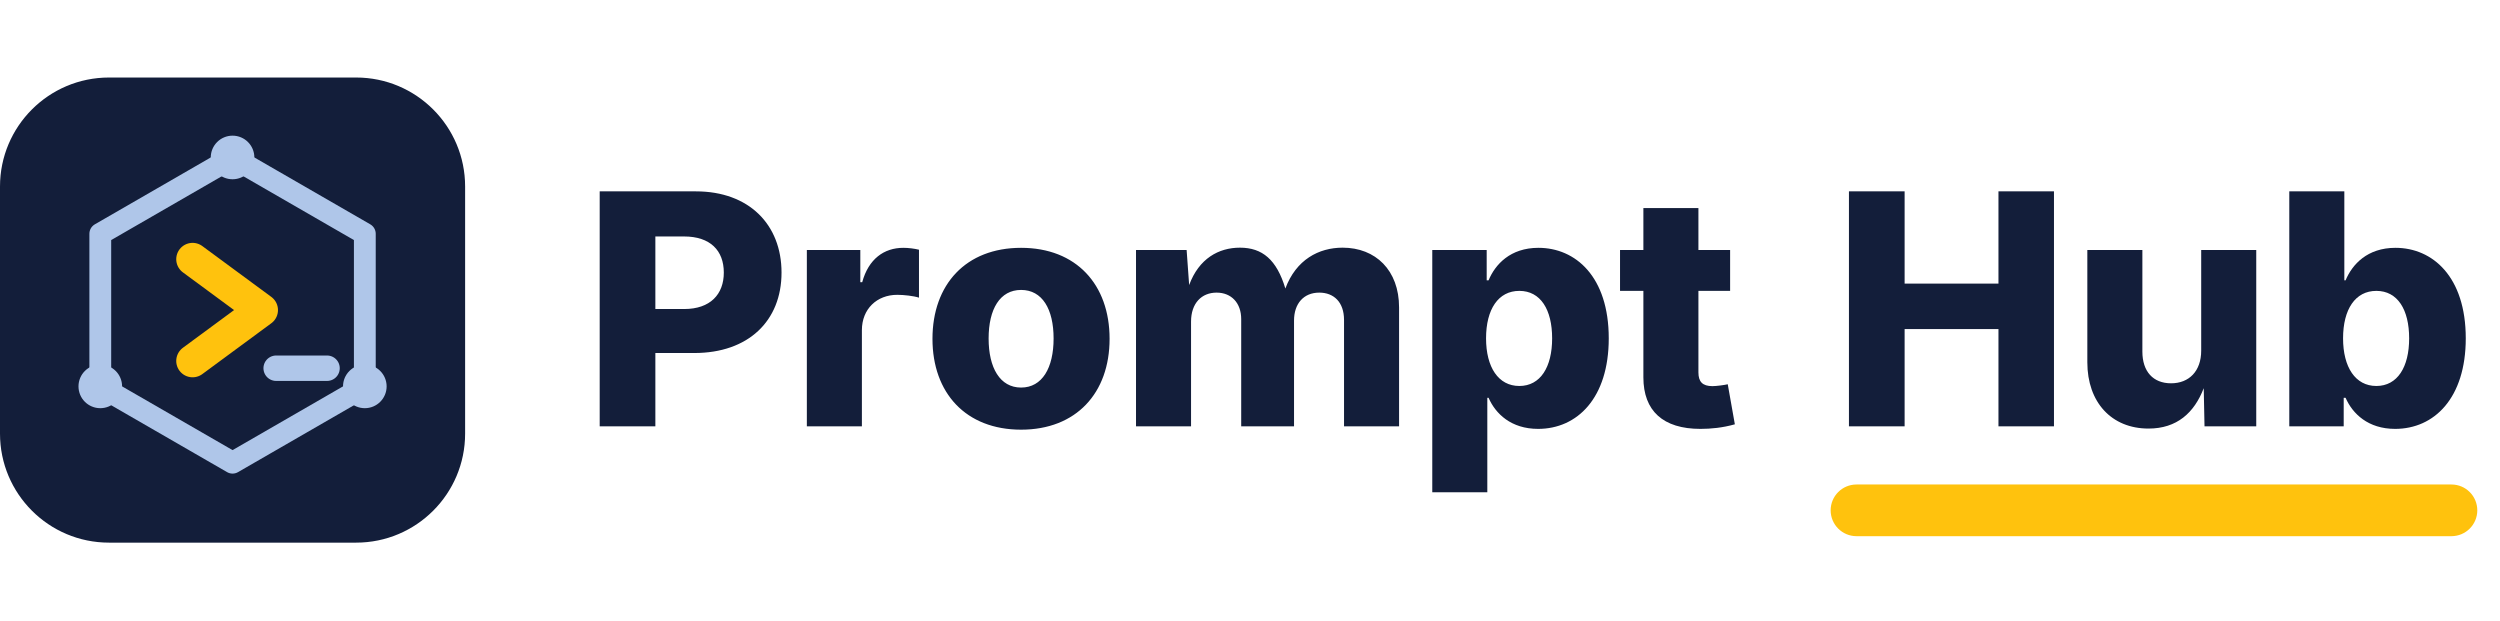
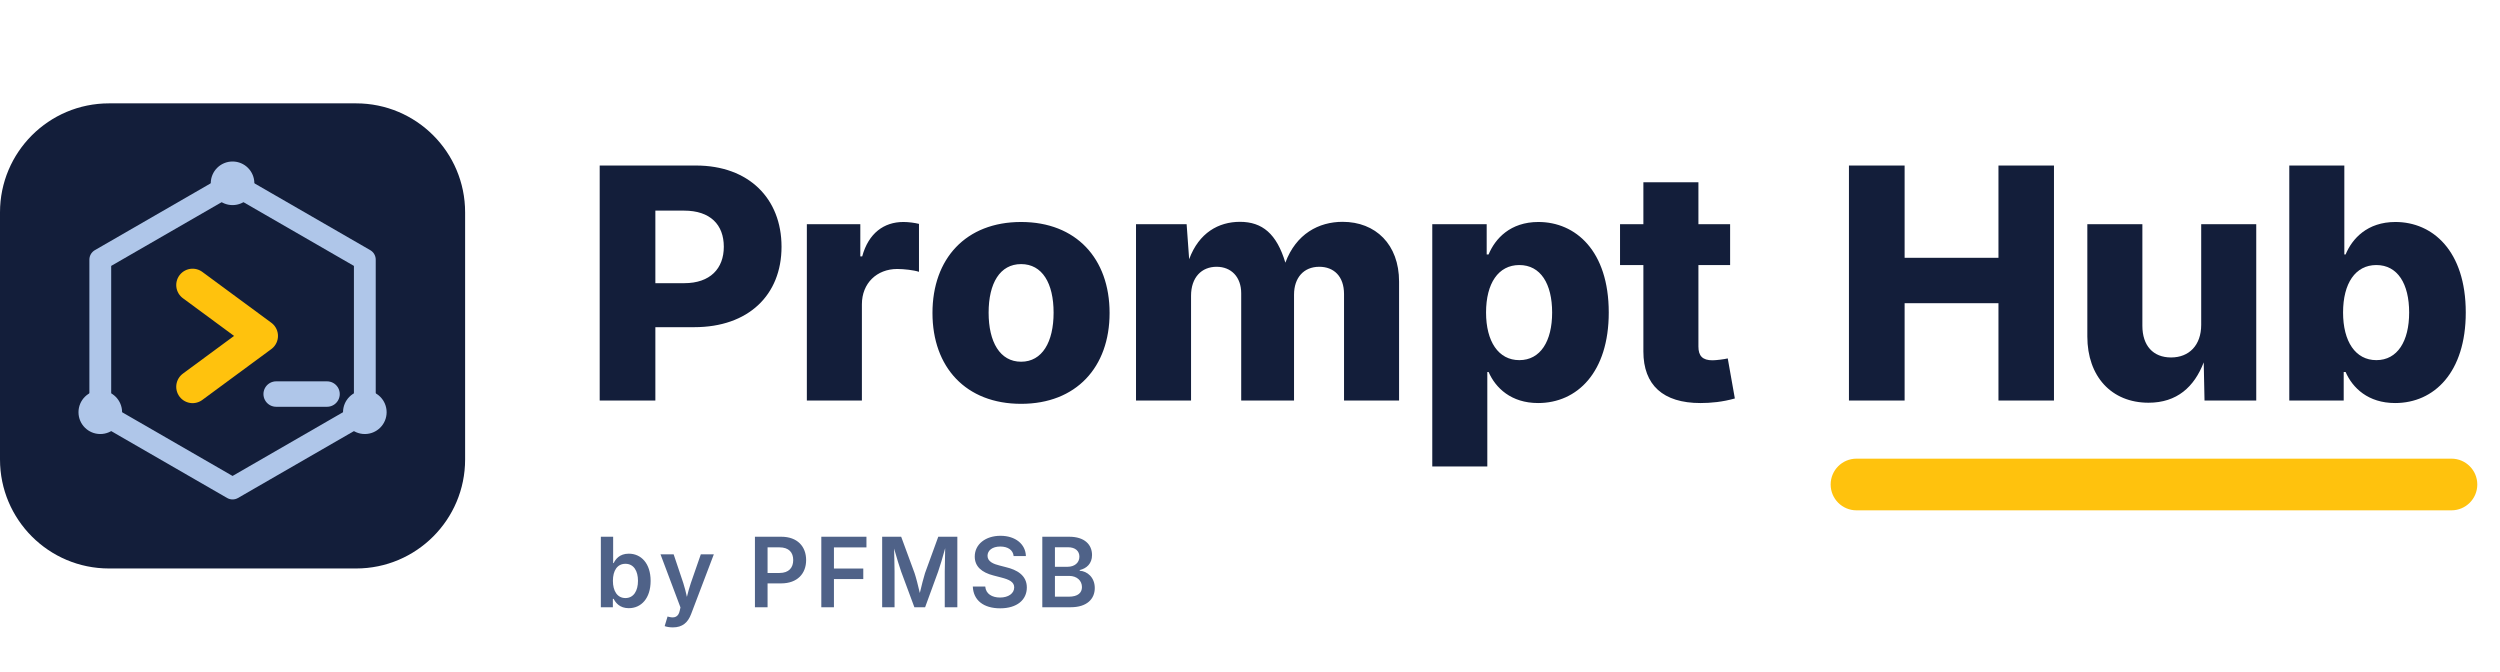
- <svg xmlns="http://www.w3.org/2000/svg" viewBox="0 0 387 96" width="387" height="96">
-   <g transform="translate(0 12) scale(0.5625)">
+ <svg xmlns="http://www.w3.org/2000/svg" viewBox="0 0 387 104" width="387" height="104">
+   <g transform="translate(0 16) scale(0.5625)">
    <rect width="128" height="128" rx="30" fill="#131E3A" />
    <g fill="none" stroke-linejoin="round" stroke-linecap="round">
      <path d="M64 22 L100.4 43 V85 L64 106 L27.6 85 V43 Z" stroke="#AFC6E9" stroke-width="6" />
      <path d="M53 50 L72 64 L53 78" stroke="#FFC20D" stroke-width="9" />
      <path d="M76 80 H90" stroke="#AFC6E9" stroke-width="7" />
    </g>
    <g fill="#AFC6E9">
      <circle cx="64" cy="22" r="6" />
      <circle cx="27.6" cy="85" r="6" />
      <circle cx="100.4" cy="85" r="6" />
    </g>
  </g>
-   <path d="M2.832 0.0H11.45V-11.353H17.48C25.83 -11.353 30.981 -16.309 30.981 -23.804C30.981 -31.25 25.928 -36.377 17.725 -36.377H2.832ZM11.45 -18.164V-29.395H15.894C19.946 -29.395 22.046 -27.222 22.046 -23.804C22.046 -20.435 19.946 -18.164 15.918 -18.164ZM34.9 0.0H43.421V-14.893C43.421 -18.164 45.74 -20.361 48.89 -20.361C49.915 -20.361 51.453 -20.19 52.259 -19.922V-27.344C51.551 -27.515 50.647 -27.637 49.842 -27.637C46.839 -27.637 44.446 -25.903 43.47 -22.314H43.177V-27.295H34.9ZM68.067 0.513C76.588 0.513 81.764 -5.151 81.764 -13.55C81.764 -21.973 76.588 -27.637 68.067 -27.637C59.522 -27.637 54.347 -21.973 54.347 -13.55C54.347 -5.151 59.522 0.513 68.067 0.513ZM68.067 -6.006C64.796 -6.006 63.038 -9.058 63.038 -13.599C63.038 -18.164 64.796 -21.118 68.067 -21.118C71.339 -21.118 73.097 -18.164 73.097 -13.599C73.097 -9.058 71.339 -6.006 68.067 -6.006ZM85.854 0.0H94.374V-16.211C94.374 -19.067 96.01 -20.703 98.329 -20.703C100.6 -20.703 102.138 -19.116 102.138 -16.602V0.0H110.316V-16.382C110.316 -18.994 111.806 -20.703 114.223 -20.703C116.469 -20.703 118.056 -19.238 118.056 -16.479V0.0H126.576V-18.408C126.576 -24.17 122.938 -27.661 117.836 -27.661C114.149 -27.661 110.634 -25.806 108.974 -21.338C107.631 -25.806 105.409 -27.661 101.942 -27.661C98.646 -27.661 95.595 -25.977 94.081 -21.875L93.69 -27.295H85.854ZM131.716 10.205H140.236V-4.419H140.432C141.506 -1.953 143.923 0.391 148.098 0.391C154.152 0.391 159.035 -4.37 159.035 -13.623C159.035 -23.193 153.884 -27.637 148.146 -27.637C143.801 -27.637 141.457 -25.073 140.432 -22.607H140.139V-27.295H131.716ZM145.192 -6.25C141.945 -6.25 140.041 -9.155 140.041 -13.623C140.041 -18.14 141.945 -20.972 145.192 -20.972C148.488 -20.972 150.271 -18.066 150.271 -13.623C150.271 -9.18 148.464 -6.25 145.192 -6.25ZM177.822 -27.295H172.915V-33.789H164.395V-27.295H160.781V-20.972H164.395V-7.593C164.395 -2.393 167.446 0.391 173.232 0.391C174.844 0.391 176.65 0.22 178.555 -0.317L177.456 -6.519C176.992 -6.396 175.674 -6.226 175.088 -6.226C173.55 -6.226 172.915 -6.909 172.915 -8.35V-20.972H177.822Z" transform="translate(90 66.0)" fill="#131E3A" />
-   <path d="M2.832 0.0H11.45V-15.063H25.977V0.0H34.57V-36.377H25.977V-22.095H11.45V-36.377H2.832ZM49.207 0.342C53.602 0.342 56.287 -2.1 57.752 -5.908L57.874 0.0H65.882V-27.295H57.361V-11.719C57.361 -8.545 55.481 -6.665 52.698 -6.665C49.915 -6.665 48.255 -8.496 48.255 -11.572V-27.295H39.734V-9.912C39.734 -3.735 43.47 0.342 49.207 0.342ZM87.379 0.391C93.434 0.391 98.316 -4.37 98.316 -13.623C98.316 -23.193 93.165 -27.637 87.428 -27.637C83.082 -27.637 80.738 -25.073 79.713 -22.607H79.518V-36.377H70.997V0.0H79.42V-4.419H79.713C80.787 -1.953 83.204 0.391 87.379 0.391ZM84.474 -6.25C81.227 -6.25 79.322 -9.155 79.322 -13.623C79.322 -18.14 81.227 -20.972 84.474 -20.972C87.77 -20.972 89.552 -18.066 89.552 -13.623C89.552 -9.18 87.745 -6.25 84.474 -6.25Z" transform="translate(283.3848 66.0)" fill="#131E3A" />
-   <rect x="283.385" y="75.0" width="100.1" height="8" rx="4" fill="#FFC20D" />
+   <path d="M2.832 0.0H11.45V-11.353H17.48C25.83 -11.353 30.981 -16.309 30.981 -23.804C30.981 -31.25 25.928 -36.377 17.725 -36.377H2.832ZM11.45 -18.164V-29.395H15.894C19.946 -29.395 22.046 -27.222 22.046 -23.804C22.046 -20.435 19.946 -18.164 15.918 -18.164ZM34.9 0.0H43.421V-14.893C43.421 -18.164 45.74 -20.361 48.89 -20.361C49.915 -20.361 51.453 -20.19 52.259 -19.922V-27.344C51.551 -27.515 50.647 -27.637 49.842 -27.637C46.839 -27.637 44.446 -25.903 43.47 -22.314H43.177V-27.295H34.9ZM68.067 0.513C76.588 0.513 81.764 -5.151 81.764 -13.55C81.764 -21.973 76.588 -27.637 68.067 -27.637C59.522 -27.637 54.347 -21.973 54.347 -13.55C54.347 -5.151 59.522 0.513 68.067 0.513ZM68.067 -6.006C64.796 -6.006 63.038 -9.058 63.038 -13.599C63.038 -18.164 64.796 -21.118 68.067 -21.118C71.339 -21.118 73.097 -18.164 73.097 -13.599C73.097 -9.058 71.339 -6.006 68.067 -6.006ZM85.854 0.0H94.374V-16.211C94.374 -19.067 96.01 -20.703 98.329 -20.703C100.6 -20.703 102.138 -19.116 102.138 -16.602V0.0H110.316V-16.382C110.316 -18.994 111.806 -20.703 114.223 -20.703C116.469 -20.703 118.056 -19.238 118.056 -16.479V0.0H126.576V-18.408C126.576 -24.17 122.938 -27.661 117.836 -27.661C114.149 -27.661 110.634 -25.806 108.974 -21.338C107.631 -25.806 105.409 -27.661 101.942 -27.661C98.646 -27.661 95.595 -25.977 94.081 -21.875L93.69 -27.295H85.854ZM131.716 10.205H140.236V-4.419H140.432C141.506 -1.953 143.923 0.391 148.098 0.391C154.152 0.391 159.035 -4.37 159.035 -13.623C159.035 -23.193 153.884 -27.637 148.146 -27.637C143.801 -27.637 141.457 -25.073 140.432 -22.607H140.139V-27.295H131.716ZM145.192 -6.25C141.945 -6.25 140.041 -9.155 140.041 -13.623C140.041 -18.14 141.945 -20.972 145.192 -20.972C148.488 -20.972 150.271 -18.066 150.271 -13.623C150.271 -9.18 148.464 -6.25 145.192 -6.25ZM177.822 -27.295H172.915V-33.789H164.395V-27.295H160.781V-20.972H164.395V-7.593C164.395 -2.393 167.446 0.391 173.232 0.391C174.844 0.391 176.65 0.22 178.555 -0.317L177.456 -6.519C176.992 -6.396 175.674 -6.226 175.088 -6.226C173.55 -6.226 172.915 -6.909 172.915 -8.35V-20.972H177.822Z" transform="translate(90 62.0)" fill="#131E3A" />
+   <path d="M2.832 0.0H11.45V-15.063H25.977V0.0H34.57V-36.377H25.977V-22.095H11.45V-36.377H2.832ZM49.207 0.342C53.602 0.342 56.287 -2.1 57.752 -5.908L57.874 0.0H65.882V-27.295H57.361V-11.719C57.361 -8.545 55.481 -6.665 52.698 -6.665C49.915 -6.665 48.255 -8.496 48.255 -11.572V-27.295H39.734V-9.912C39.734 -3.735 43.47 0.342 49.207 0.342ZM87.379 0.391C93.434 0.391 98.316 -4.37 98.316 -13.623C98.316 -23.193 93.165 -27.637 87.428 -27.637C83.082 -27.637 80.738 -25.073 79.713 -22.607H79.518V-36.377H70.997V0.0H79.42V-4.419H79.713C80.787 -1.953 83.204 0.391 87.379 0.391ZM84.474 -6.25C81.227 -6.25 79.322 -9.155 79.322 -13.623C79.322 -18.14 81.227 -20.972 84.474 -20.972C87.77 -20.972 89.552 -18.066 89.552 -13.623C89.552 -9.18 87.745 -6.25 84.474 -6.25Z" transform="translate(283.3848 62.0)" fill="#131E3A" />
+   <rect x="283.385" y="71.0" width="100.1" height="8" rx="4" fill="#FFC20D" />
+   <path d="M5.332 0.146C7.273 0.146 8.716 -1.392 8.716 -4.08C8.716 -6.804 7.229 -8.291 5.339 -8.291C3.882 -8.291 3.281 -7.412 2.996 -6.833H2.915V-10.913H1.011V0.0H2.871V-1.296H2.996C3.289 -0.703 3.926 0.146 5.332 0.146ZM4.819 -1.421C3.574 -1.421 2.878 -2.49 2.878 -4.087C2.878 -5.684 3.56 -6.724 4.819 -6.724C6.108 -6.724 6.76 -5.61 6.76 -4.087C6.76 -2.549 6.094 -1.421 4.819 -1.421ZM10.891 2.922C11.147 3.025 11.623 3.12 12.165 3.12C13.644 3.12 14.487 2.366 14.985 1.055L18.5 -8.188H16.486L14.941 -3.735C14.699 -3.032 14.516 -2.322 14.333 -1.604C14.172 -2.322 14.011 -3.025 13.776 -3.735L12.282 -8.188H10.246L13.337 0.029L13.22 0.549C13.022 1.487 12.421 1.721 11.564 1.494L11.337 1.436ZM24.864 0.0H26.82V-3.691H28.914C31.434 -3.691 32.789 -5.208 32.789 -7.302C32.789 -9.382 31.456 -10.913 28.944 -10.913H24.864ZM26.82 -5.303V-9.272H28.643C30.137 -9.272 30.789 -8.467 30.789 -7.302C30.789 -6.138 30.137 -5.303 28.658 -5.303ZM35.139 0.0H37.095V-4.365H41.636V-5.991H37.095V-9.265H42.127V-10.913H35.139ZM44.558 0.0H46.477V-5.508C46.477 -6.335 46.433 -7.844 46.403 -9.082C46.806 -7.676 47.246 -6.218 47.502 -5.508L49.545 0.0H51.208L53.222 -5.508C53.479 -6.24 53.94 -7.742 54.313 -9.141C54.292 -7.844 54.248 -6.321 54.248 -5.508V0.0H56.196V-10.913H53.244L51.193 -5.281C50.981 -4.629 50.644 -3.281 50.388 -2.205C50.139 -3.296 49.794 -4.636 49.575 -5.281L47.502 -10.913H44.558ZM62.824 0.168C65.431 0.168 66.954 -1.143 66.954 -3.062C66.954 -4.966 65.365 -5.808 63.746 -6.196L62.728 -6.46C61.842 -6.68 60.868 -7.046 60.868 -7.961C60.868 -8.789 61.615 -9.397 62.846 -9.397C64.025 -9.397 64.816 -8.855 64.911 -7.925H66.808C66.757 -9.749 65.204 -11.06 62.875 -11.06C60.59 -11.06 58.891 -9.771 58.891 -7.844C58.891 -6.306 59.967 -5.383 61.791 -4.915L63.029 -4.592C64.208 -4.285 64.999 -3.926 64.999 -3.076C64.999 -2.139 64.098 -1.501 62.809 -1.501C61.579 -1.501 60.604 -2.058 60.517 -3.208H58.59C58.678 -1.055 60.282 0.168 62.824 0.168ZM69.349 0.0H73.751C76.248 0.0 77.471 -1.274 77.471 -2.974C77.471 -4.622 76.3 -5.588 75.142 -5.647V-5.757C76.204 -6.006 77.047 -6.753 77.047 -8.079C77.047 -9.697 75.882 -10.913 73.524 -10.913H69.349ZM71.304 -1.633V-4.849H73.509C74.725 -4.849 75.487 -4.094 75.487 -3.12C75.487 -2.256 74.886 -1.633 73.443 -1.633ZM71.304 -6.262V-9.287H73.319C74.491 -9.287 75.091 -8.672 75.091 -7.83C75.091 -6.863 74.307 -6.262 73.275 -6.262Z" transform="translate(92 94.0)" fill="#4F6288" />
</svg>
